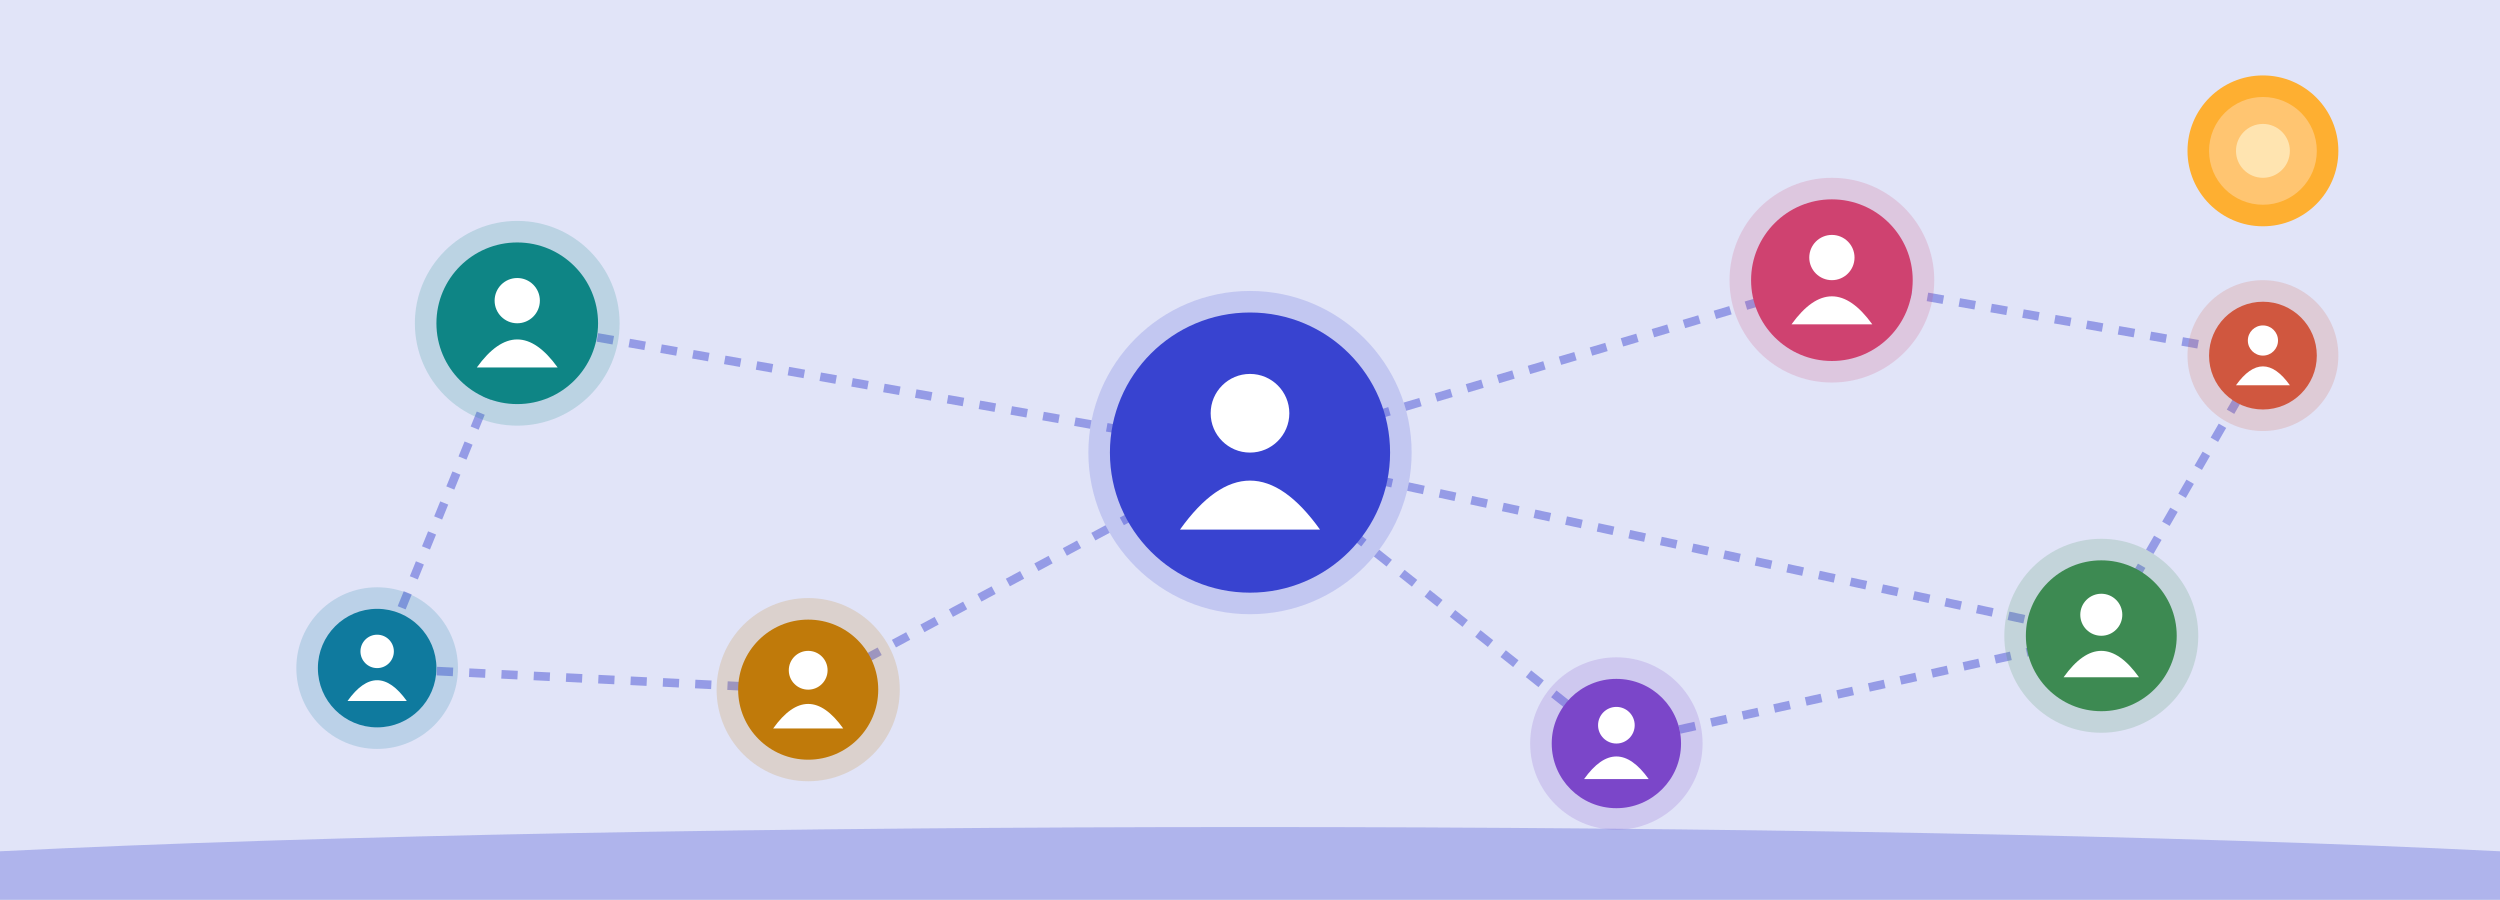
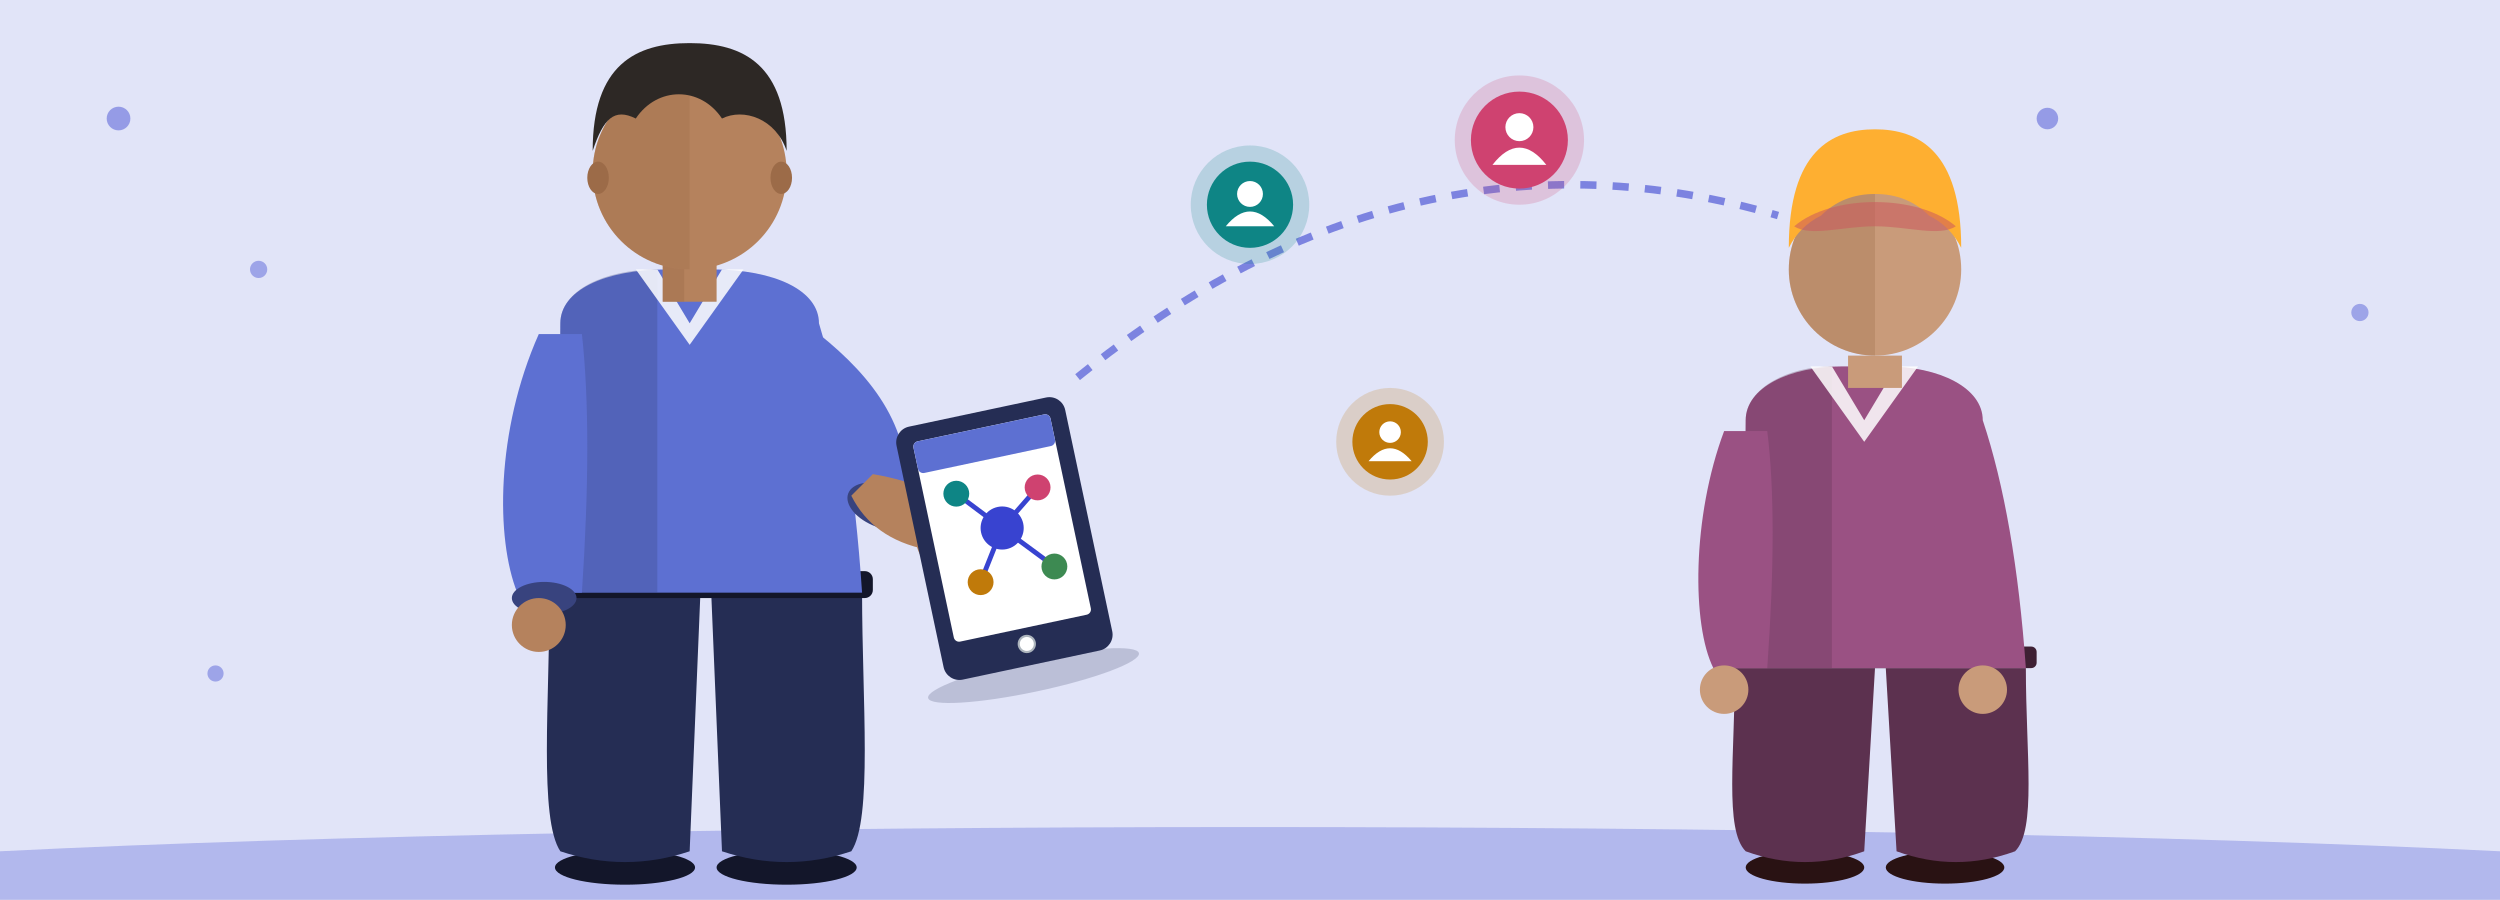
<svg xmlns="http://www.w3.org/2000/svg" viewBox="0 0 464 167" width="464" height="167">
  <rect width="464" height="167" fill="#E1E4F8" />
-   <path d="M 0 158 C 120 152, 344 152, 464 158 L 464 167 L 0 167 Z" fill="#3843d0" opacity="0.3" />
-   <line x1="232" y1="84" x2="96" y2="60" stroke="#3843d0" stroke-width="1.6" opacity="0.45" stroke-dasharray="3 3" />
-   <line x1="232" y1="84" x2="150" y2="128" stroke="#3843d0" stroke-width="1.6" opacity="0.45" stroke-dasharray="3 3" />
-   <line x1="232" y1="84" x2="340" y2="52" stroke="#3843d0" stroke-width="1.6" opacity="0.45" stroke-dasharray="3 3" />
-   <line x1="232" y1="84" x2="390" y2="118" stroke="#3843d0" stroke-width="1.6" opacity="0.45" stroke-dasharray="3 3" />
-   <line x1="232" y1="84" x2="300" y2="138" stroke="#3843d0" stroke-width="1.6" opacity="0.45" stroke-dasharray="3 3" />
-   <line x1="96" y1="60" x2="70" y2="124" stroke="#3843d0" stroke-width="1.6" opacity="0.45" stroke-dasharray="3 3" />
-   <line x1="150" y1="128" x2="70" y2="124" stroke="#3843d0" stroke-width="1.6" opacity="0.45" stroke-dasharray="3 3" />
-   <line x1="340" y1="52" x2="420" y2="66" stroke="#3843d0" stroke-width="1.6" opacity="0.45" stroke-dasharray="3 3" />
-   <line x1="390" y1="118" x2="420" y2="66" stroke="#3843d0" stroke-width="1.6" opacity="0.45" stroke-dasharray="3 3" />
-   <line x1="300" y1="138" x2="390" y2="118" stroke="#3843d0" stroke-width="1.6" opacity="0.45" stroke-dasharray="3 3" />
-   <g transform="translate(232,84)">
-     <circle r="30" fill="#3843d0" opacity="0.18" />
-     <circle r="26" fill="#3843d0" />
-     <circle cx="0" cy="-7.3" r="7.3" fill="#fff" />
-     <path d="M -13.0 14.3 Q 0 -3.9 13.0 14.3 Z" fill="#fff" />
+   <path d="M 0 158 C 120 152, 344 152, 464 158 L 464 167 L 0 167 Z" fill="#3843d0" opacity="0.28" />
+   <g fill="#3843d0">
+     <circle cx="22" cy="22" r="2.2" opacity="0.45" />
+     <circle cx="48" cy="50" r="1.6" opacity="0.4" />
+     <circle cx="380" cy="22" r="2" opacity="0.45" />
+     <circle cx="438" cy="58" r="1.6" opacity="0.4" />
+     <circle cx="40" cy="125" r="1.5" opacity="0.4" />
  </g>
-   <g transform="translate(96,60)">
-     <circle r="19" fill="#0e8585" opacity="0.18" />
-     <circle r="15" fill="#0e8585" />
-     <circle cx="0" cy="-4.2" r="4.2" fill="#fff" />
-     <path d="M -7.5 8.2 Q 0 -2.2 7.5 8.2 Z" fill="#fff" />
+   <ellipse cx="116" cy="161" rx="13" ry="3.2" fill="#13162A" />
+   <ellipse cx="146" cy="161" rx="13" ry="3.2" fill="#13162A" />
+   <path d="M 102 110 C 102 130, 100 152, 104 158 Q 116 162, 128 158 L 130 110 Z" fill="#252D54" />
+   <path d="M 132 110 L 134 158 Q 146 162, 158 158 C 162 152, 160 130, 160 110 Z" fill="#252D54" />
+   <rect x="100" y="106" width="62" height="5" rx="1.5" fill="#13162A" />
+   <path d="M 104 60 C 104 54, 112 50, 124 50 L 132 50 C 144 50, 152 54, 152 60 Q 158 80, 160 110 L 102 110 Q 104 80, 104 60 Z" fill="#5D70D2" />
+   <path d="M 104 60 C 104 54, 112 50, 122 50 L 122 110 L 102 110 Q 104 80, 104 60 Z" fill="#38437E" opacity="0.3" />
+   <path d="M 118 50 L 128 64 L 138 50 L 134 50 L 128 60 L 122 50 Z" fill="#fff" opacity="0.85" />
+   <path d="M 100 62 C 92 80, 92 100, 96 110 L 108 110 Q 110 80, 108 62 Z" fill="#5D70D2" />
+   <ellipse cx="101" cy="111" rx="6" ry="3" fill="#38437E" />
+   <circle cx="100" cy="116" r="5" fill="#B5825D" />
+   <path d="M 152 62 C 162 70, 170 80, 168 94 Q 162 98, 156 94 C 156 80, 152 70, 148 64 Z" fill="#5D70D2" />
+   <ellipse cx="164" cy="94" rx="7" ry="4" fill="#38437E" transform="rotate(20 164 94)" />
+   <path d="M 158 92 Q 162 100, 172 102 Q 178 100, 178 96 Q 174 90, 162 88 Z" fill="#B5825D" />
+   <circle cx="176" cy="100" r="6" fill="#B5825D" />
+   <rect x="123" y="48" width="10" height="8" fill="#B5825D" />
+   <rect x="123" y="48" width="4" height="8" fill="#9c6b48" opacity="0.4" />
+   <circle cx="128" cy="32" r="18" fill="#B5825D" />
+   <path d="M 110 32 A 18 18 0 0 1 128 14 L 128 50 A 18 18 0 0 1 110 32 Z" fill="#9c6b48" opacity="0.3" />
+   <ellipse cx="111" cy="33" rx="2" ry="3" fill="#9c6b48" />
+   <ellipse cx="145" cy="33" rx="2" ry="3" fill="#9c6b48" />
+   <path d="M 110 28 C 110 12, 118 8, 128 8 C 138 8, 146 12, 146 28 C 144 22, 138 20, 134 22 C 130 16, 122 16, 118 22 C 114 20, 112 22, 110 28 Z" fill="#2D2825" />
+   <g transform="translate(186,98) rotate(-12)">
+     <ellipse cx="0" cy="28" rx="20" ry="3" fill="#252D54" opacity="0.2" />
+     <rect x="-16" y="-22" width="32" height="48" rx="3" fill="#252D54" />
+     <rect x="-13" y="-19" width="26" height="38" rx="1" fill="#fff" />
+     <rect x="-13" y="-19" width="26" height="6" rx="1" fill="#5D70D2" />
+     <line x1="0" y1="0" x2="-7" y2="-8" stroke="#3843d0" stroke-width="0.9" />
+     <line x1="0" y1="0" x2="8" y2="-6" stroke="#3843d0" stroke-width="0.9" />
+     <line x1="0" y1="0" x2="-6" y2="9" stroke="#3843d0" stroke-width="0.9" />
+     <line x1="0" y1="0" x2="8" y2="9" stroke="#3843d0" stroke-width="0.9" />
+     <circle cx="0" cy="0" r="4" fill="#3843d0" />
+     <circle cx="-7" cy="-8" r="2.4" fill="#0e8585" />
+     <circle cx="8" cy="-6" r="2.4" fill="#cf4270" />
+     <circle cx="-6" cy="9" r="2.4" fill="#c07a0a" />
+     <circle cx="8" cy="9" r="2.4" fill="#3d8a52" />
+     <circle cx="0" cy="22" r="1.5" fill="#fff" stroke="#adb5bd" stroke-width="0.4" />
  </g>
-   <g transform="translate(150,128)">
-     <circle r="17" fill="#c07a0a" opacity="0.18" />
-     <circle r="13" fill="#c07a0a" />
-     <circle cx="0" cy="-3.6" r="3.6" fill="#fff" />
-     <path d="M -6.5 7.2 Q 0 -1.9 6.5 7.2 Z" fill="#fff" />
-   </g>
-   <g transform="translate(340,52)">
-     <circle r="19" fill="#cf4270" opacity="0.18" />
-     <circle r="15" fill="#cf4270" />
-     <circle cx="0" cy="-4.2" r="4.2" fill="#fff" />
-     <path d="M -7.5 8.2 Q 0 -2.2 7.5 8.2 Z" fill="#fff" />
-   </g>
-   <g transform="translate(390,118)">
-     <circle r="18" fill="#3d8a52" opacity="0.18" />
-     <circle r="14" fill="#3d8a52" />
-     <circle cx="0" cy="-3.9" r="3.9" fill="#fff" />
-     <path d="M -7.0 7.7 Q 0 -2.1 7.0 7.7 Z" fill="#fff" />
-   </g>
-   <g transform="translate(300,138)">
-     <circle r="16" fill="#7b46c9" opacity="0.18" />
-     <circle r="12" fill="#7b46c9" />
-     <circle cx="0" cy="-3.4" r="3.4" fill="#fff" />
-     <path d="M -6.0 6.6 Q 0 -1.8 6.0 6.6 Z" fill="#fff" />
-   </g>
-   <g transform="translate(70,124)">
-     <circle r="15" fill="#0f7a9e" opacity="0.18" />
-     <circle r="11" fill="#0f7a9e" />
-     <circle cx="0" cy="-3.1" r="3.1" fill="#fff" />
-     <path d="M -5.5 6.1 Q 0 -1.6 5.5 6.1 Z" fill="#fff" />
-   </g>
-   <g transform="translate(420,66)">
-     <circle r="14" fill="#d0573f" opacity="0.18" />
-     <circle r="10" fill="#d0573f" />
-     <circle cx="0" cy="-2.8" r="2.8" fill="#fff" />
-     <path d="M -5.0 5.5 Q 0 -1.5 5.0 5.5 Z" fill="#fff" />
-   </g>
-   <g transform="translate(420,28)">
-     <circle r="14" fill="#FEAF31" />
-     <circle r="10" fill="#FFC571" />
-     <circle r="5" fill="#FFE4B0" />
+   <ellipse cx="335" cy="161" rx="11" ry="3" fill="#291213" />
+   <ellipse cx="361" cy="161" rx="11" ry="3" fill="#291213" />
+   <path d="M 322 124 C 322 140, 320 154, 324 158 Q 335 162, 346 158 L 348 124 Z" fill="#5c314f" />
+   <path d="M 350 124 L 352 158 Q 363 162, 374 158 C 378 154, 376 140, 376 124 Z" fill="#5c314f" />
+   <rect x="320" y="120" width="58" height="4" rx="1" fill="#3e2034" />
+   <path d="M 324 78 C 324 72, 332 68, 342 68 L 350 68 C 360 68, 368 72, 368 78 Q 374 96, 376 124 L 320 124 Q 324 96, 324 78 Z" fill="#9a5183" />
+   <path d="M 324 78 C 324 72, 332 68, 340 68 L 340 124 L 320 124 Q 324 96, 324 78 Z" fill="#5c314f" opacity="0.3" />
+   <path d="M 336 68 L 346 82 L 356 68 L 352 68 L 346 78 L 340 68 Z" fill="#fff" opacity="0.85" />
+   <path d="M 320 80 C 314 96, 314 116, 318 124 L 328 124 Q 330 96, 328 80 Z" fill="#9a5183" />
+   <circle cx="320" cy="128" r="4.5" fill="#C99B7A" />
+   <path d="M 368 80 C 374 96, 374 116, 370 124 L 360 124 Q 358 96, 360 80 Z" fill="#9a5183" />
+   <circle cx="368" cy="128" r="4.5" fill="#C99B7A" />
+   <rect x="343" y="66" width="10" height="6" fill="#C99B7A" />
+   <circle cx="348" cy="50" r="16" fill="#C99B7A" />
+   <path d="M 332 50 A 16 16 0 0 1 348 34 L 348 66 A 16 16 0 0 1 332 50 Z" fill="#9c6b48" opacity="0.3" />
+   <path d="M 332 46 C 332 28, 340 24, 348 24 C 356 24, 364 28, 364 46 Q 362 42, 358 40 Q 354 36, 348 36 Q 342 36, 338 40 Q 334 42, 332 46 Z" fill="#FEAF31" />
+   <path d="M 333 42 C 340 36, 356 36, 363 42 C 360 44, 354 42, 348 42 C 342 42, 336 44, 333 42 Z" fill="#cb585d" opacity="0.55" />
+   <g>
+     <path d="M 200 70 Q 262 20 330 40" stroke="#3843d0" stroke-width="1.4" fill="none" stroke-dasharray="3 3" opacity="0.6" />
+     <g transform="translate(232,38)">
+       <circle r="11" fill="#0e8585" opacity="0.2" />
+       <circle r="8" fill="#0e8585" />
+       <circle cy="-2" r="2.4" fill="#fff" />
+       <path d="M -4.5 4 Q 0 -1.5 4.5 4 Z" fill="#fff" />
+     </g>
+     <g transform="translate(282,26)">
+       <circle r="12" fill="#cf4270" opacity="0.2" />
+       <circle r="9" fill="#cf4270" />
+       <circle cy="-2.4" r="2.6" fill="#fff" />
+       <path d="M -5 4.6 Q 0 -1.8 5 4.6 Z" fill="#fff" />
+     </g>
+     <g transform="translate(258,82)">
+       <circle r="10" fill="#c07a0a" opacity="0.2" />
+       <circle r="7" fill="#c07a0a" />
+       <circle cy="-1.8" r="2" fill="#fff" />
+       <path d="M -4 3.6 Q 0 -1.2 4 3.6 Z" fill="#fff" />
+     </g>
  </g>
</svg>
